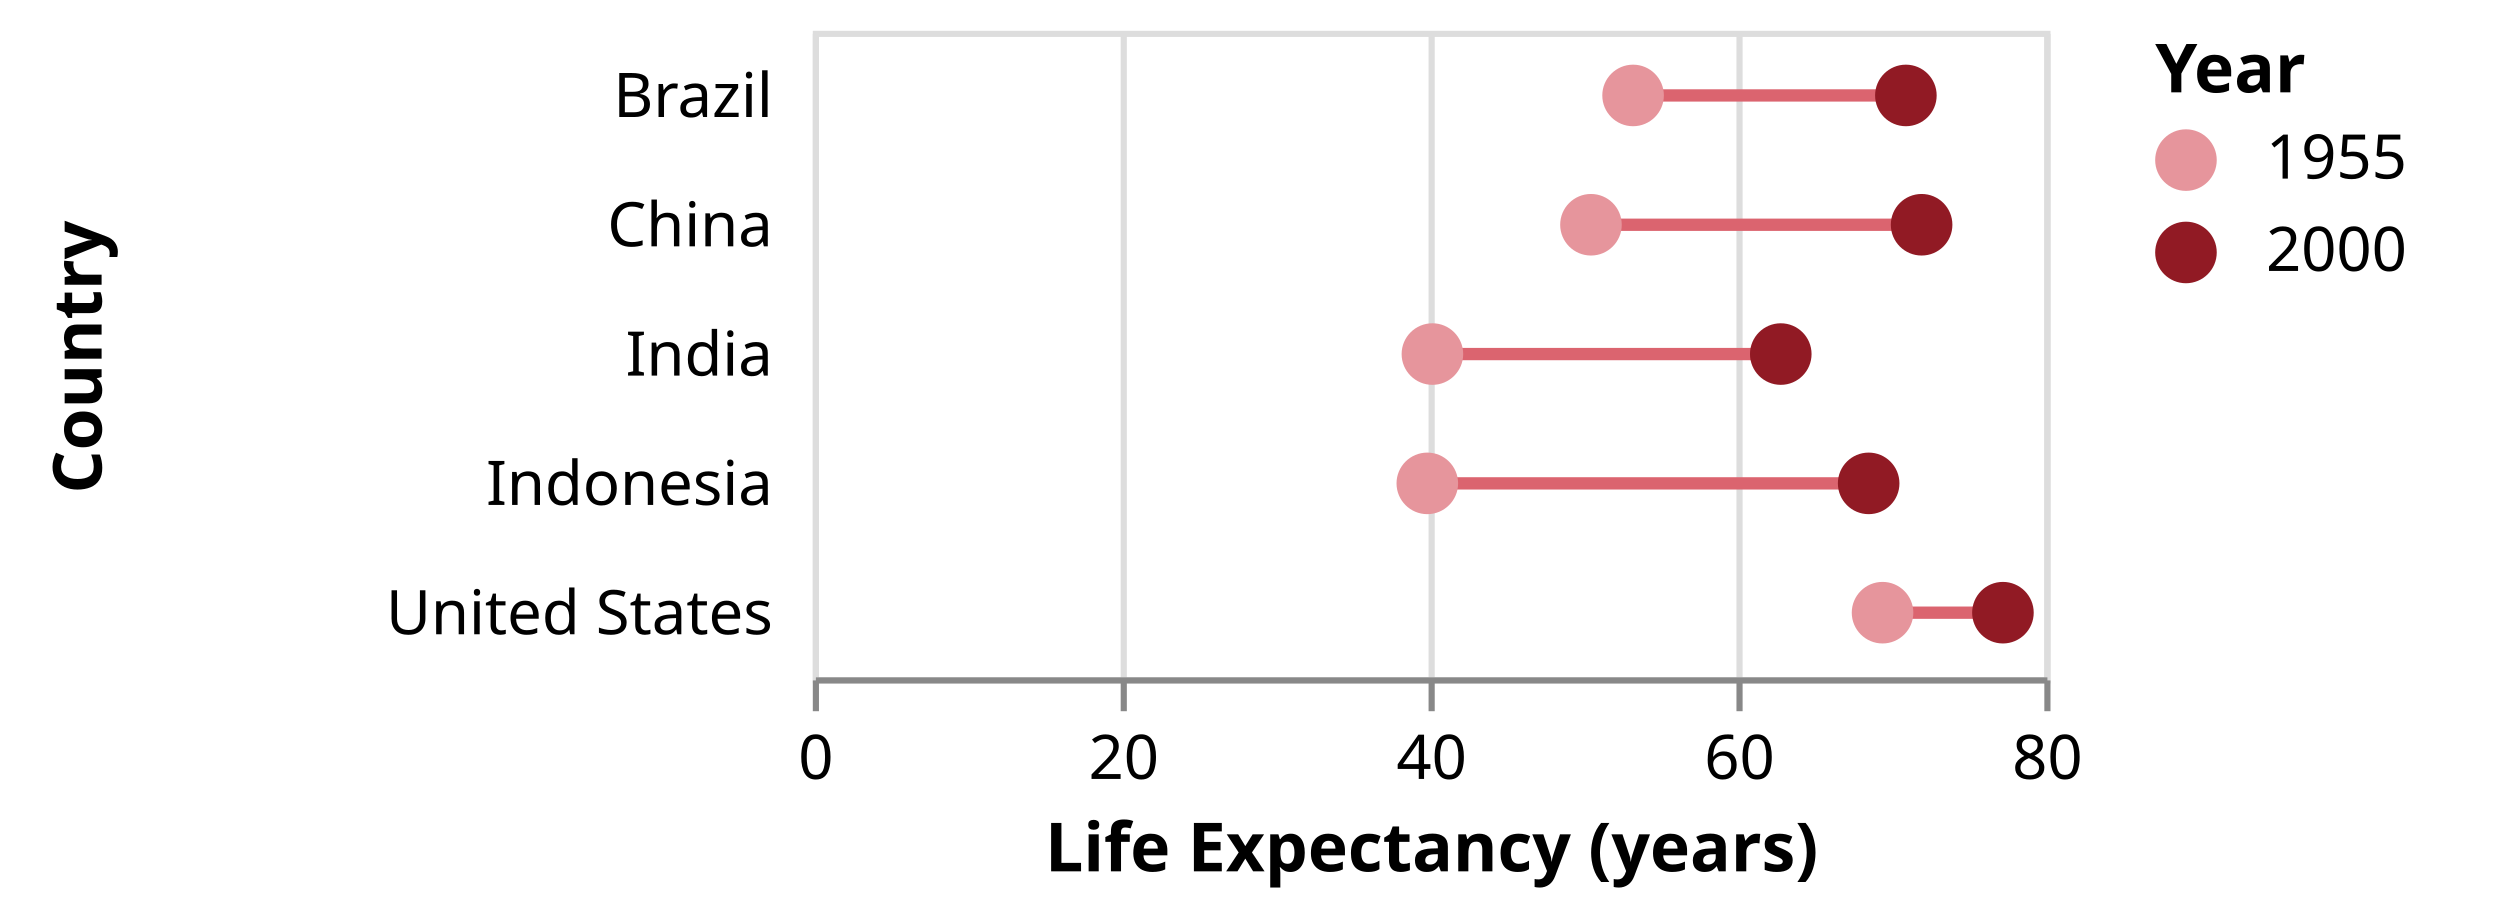
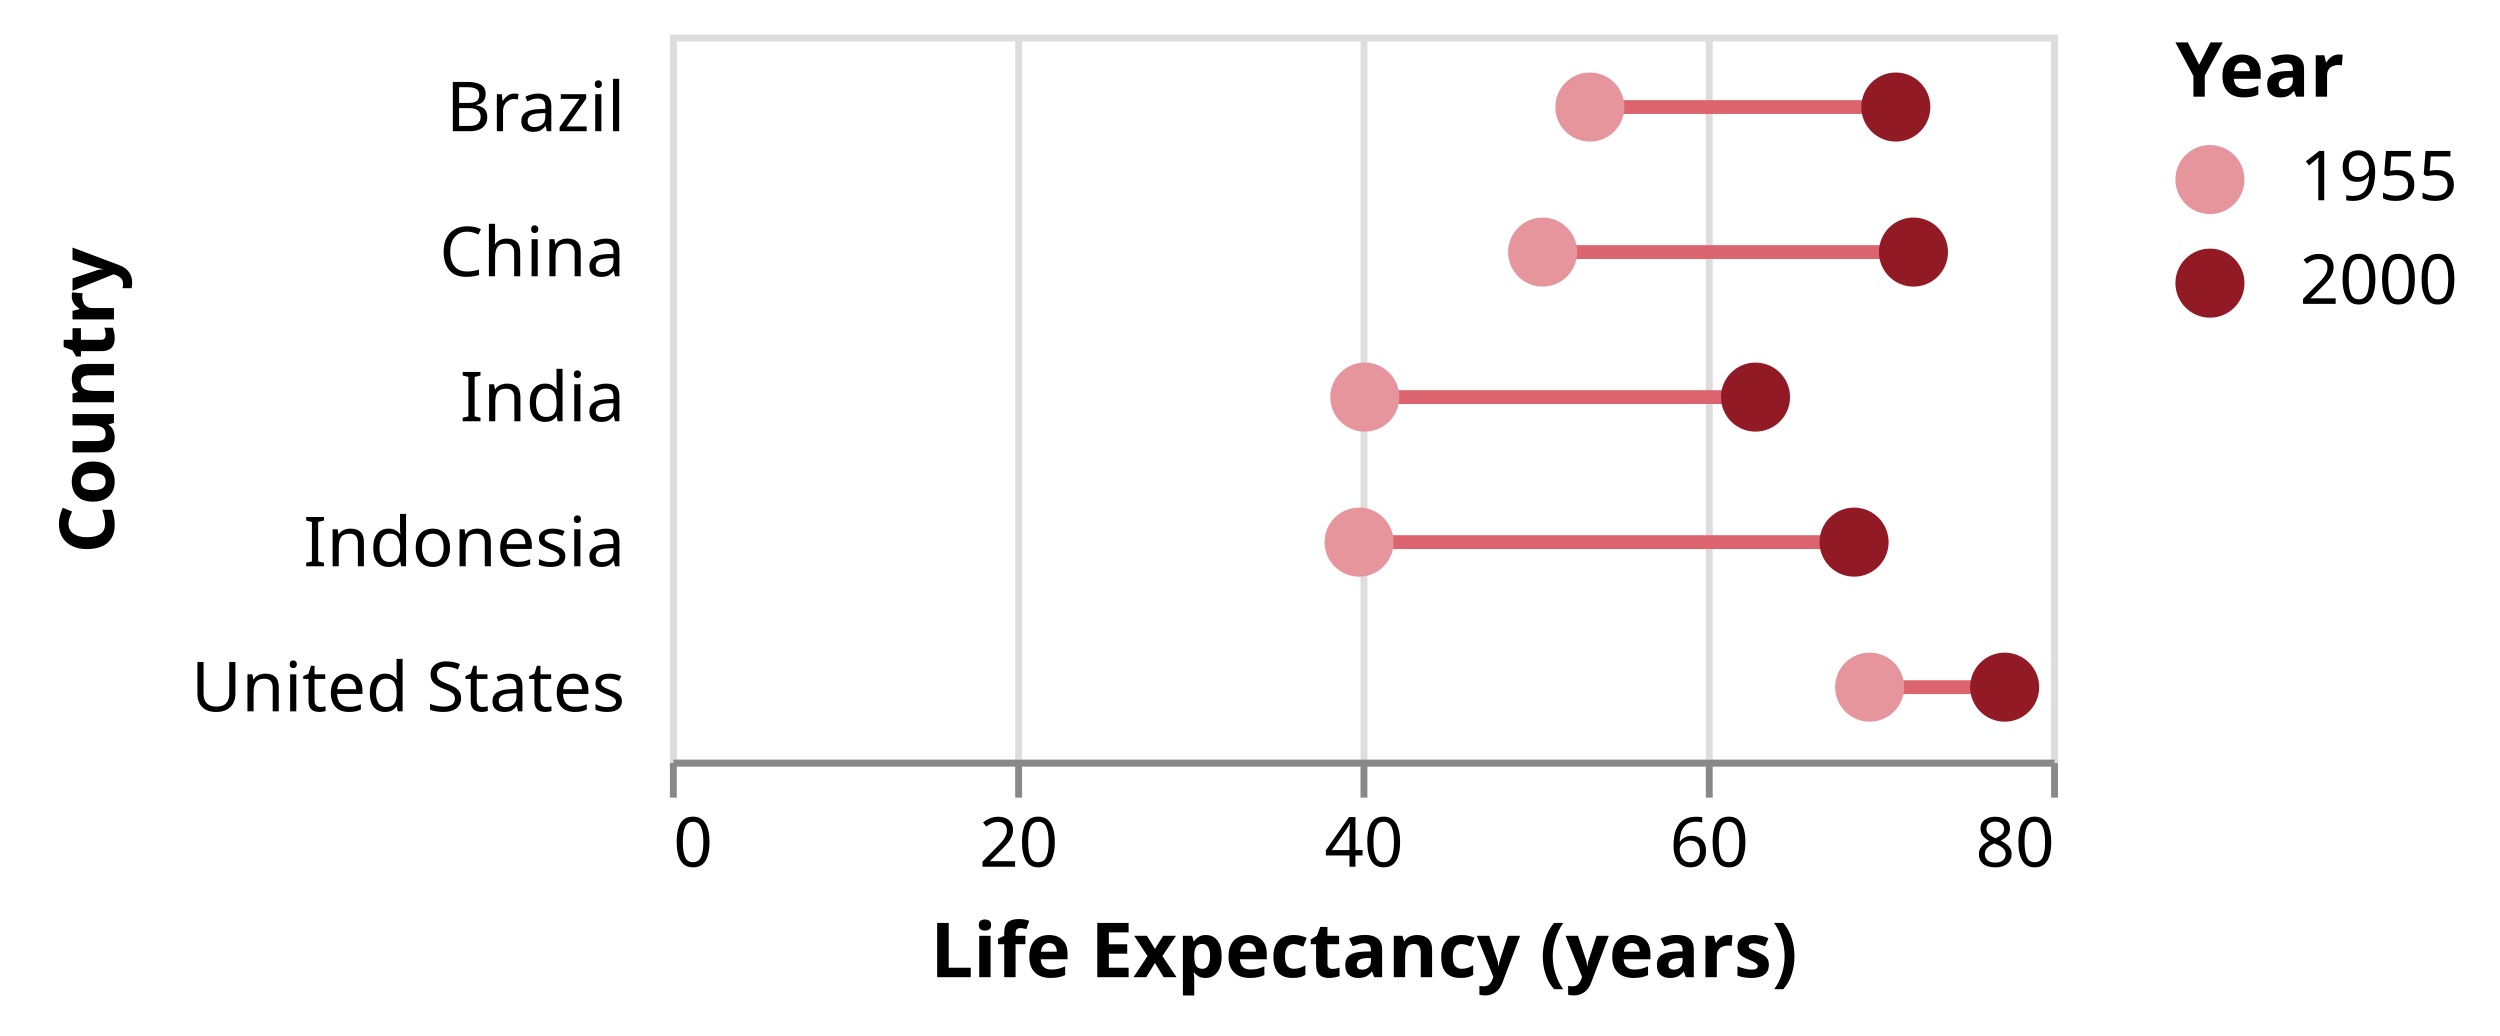
- <svg xmlns="http://www.w3.org/2000/svg" class="marks" width="406" height="149" viewBox="0 0 406 149" version="1.1">
-   <g transform="translate(132,5)">
+ <svg xmlns="http://www.w3.org/2000/svg" class="marks" width="362" height="150" viewBox="0 0 362 150" version="1.1">
+   <g transform="translate(97,5)">
    <g class="mark-group role-frame root">
      <g transform="translate(0,0)">
        <path class="background" d="M0.5,0.5h200v105h-200Z" style="fill: transparent; stroke: #ddd;" />
        <g>
          <g class="mark-group role-axis">
            <g transform="translate(0.5,105.5)">
              <path class="background" d="M0,0h0v0h0Z" style="pointer-events: none; fill: none;" />
              <g>
                <g class="mark-rule role-axis-grid" style="pointer-events: none;">
                  <line transform="translate(0,0)" x2="0" y2="-105" style="fill: none; stroke: #ddd; stroke-width: 1; stroke-dasharray: ; opacity: 1;" />
                  <line transform="translate(50,0)" x2="0" y2="-105" style="fill: none; stroke: #ddd; stroke-width: 1; stroke-dasharray: ; opacity: 1;" />
                  <line transform="translate(100,0)" x2="0" y2="-105" style="fill: none; stroke: #ddd; stroke-width: 1; stroke-dasharray: ; opacity: 1;" />
                  <line transform="translate(150,0)" x2="0" y2="-105" style="fill: none; stroke: #ddd; stroke-width: 1; stroke-dasharray: ; opacity: 1;" />
                  <line transform="translate(200,0)" x2="0" y2="-105" style="fill: none; stroke: #ddd; stroke-width: 1; stroke-dasharray: ; opacity: 1;" />
                </g>
              </g>
            </g>
          </g>
          <g class="mark-group role-scope layer_0_pathgroup">
            <g transform="translate(0,0)">
              <path class="background" d="M0,0h200v105h-200Z" style="fill: none;" />
              <g>
                <g class="mark-line role-mark layer_0_marks">
                  <path d="M133.213,10.5L177.515,10.5" style="fill: none; stroke: #db646f; stroke-width: 2;" />
                </g>
              </g>
            </g>
            <g transform="translate(0,0)">
              <path class="background" d="M0,0h200v105h-200Z" style="fill: none;" />
              <g>
                <g class="mark-line role-mark layer_0_marks">
                  <path d="M126.372,31.5L180.07,31.5" style="fill: none; stroke: #db646f; stroke-width: 2;" />
                </g>
              </g>
            </g>
            <g transform="translate(0,0)">
              <path class="background" d="M0,0h200v105h-200Z" style="fill: none;" />
              <g>
                <g class="mark-line role-mark layer_0_marks">
                  <path d="M100.623,52.5L157.197,52.5" style="fill: none; stroke: #db646f; stroke-width: 2;" />
                </g>
              </g>
            </g>
            <g transform="translate(0,0)">
              <path class="background" d="M0,0h200v105h-200Z" style="fill: none;" />
              <g>
                <g class="mark-line role-mark layer_0_marks">
                  <path d="M99.795,73.5L171.47,73.5" style="fill: none; stroke: #db646f; stroke-width: 2;" />
                </g>
              </g>
            </g>
            <g transform="translate(0,0)">
              <path class="background" d="M0,0h200v105h-200Z" style="fill: none;" />
              <g>
                <g class="mark-line role-mark layer_0_marks">
                  <path d="M173.725,94.5L193.275,94.5" style="fill: none; stroke: #db646f; stroke-width: 2;" />
                </g>
              </g>
            </g>
          </g>
          <g class="mark-symbol role-mark layer_1_marks">
            <path transform="translate(133.2125,10.5)" d="M5,0A5,5,0,1,1,-5,0A5,5,0,1,1,5,0" style="fill: #e6959c; stroke-width: 2; opacity: 1;" />
            <path transform="translate(177.515,10.5)" d="M5,0A5,5,0,1,1,-5,0A5,5,0,1,1,5,0" style="fill: #911a24; stroke-width: 2; opacity: 1;" />
            <path transform="translate(126.3724,31.5)" d="M5,0A5,5,0,1,1,-5,0A5,5,0,1,1,5,0" style="fill: #e6959c; stroke-width: 2; opacity: 1;" />
            <path transform="translate(180.07,31.5)" d="M5,0A5,5,0,1,1,-5,0A5,5,0,1,1,5,0" style="fill: #911a24; stroke-width: 2; opacity: 1;" />
            <path transform="translate(100.6225,52.5)" d="M5,0A5,5,0,1,1,-5,0A5,5,0,1,1,5,0" style="fill: #e6959c; stroke-width: 2; opacity: 1;" />
            <path transform="translate(157.1975,52.5)" d="M5,0A5,5,0,1,1,-5,0A5,5,0,1,1,5,0" style="fill: #911a24; stroke-width: 2; opacity: 1;" />
            <path transform="translate(99.795,73.5)" d="M5,0A5,5,0,1,1,-5,0A5,5,0,1,1,5,0" style="fill: #e6959c; stroke-width: 2; opacity: 1;" />
            <path transform="translate(171.47,73.5)" d="M5,0A5,5,0,1,1,-5,0A5,5,0,1,1,5,0" style="fill: #911a24; stroke-width: 2; opacity: 1;" />
            <path transform="translate(173.725,94.5)" d="M5,0A5,5,0,1,1,-5,0A5,5,0,1,1,5,0" style="fill: #e6959c; stroke-width: 2; opacity: 1;" />
            <path transform="translate(193.275,94.5)" d="M5,0A5,5,0,1,1,-5,0A5,5,0,1,1,5,0" style="fill: #911a24; stroke-width: 2; opacity: 1;" />
          </g>
          <g class="mark-group role-legend">
            <g transform="translate(218,0)">
-               <path class="background" d="M0,0h51v41h-51Z" style="pointer-events: none; fill: none;" />
+               <path class="background" d="M0,0h42v42h-42Z" style="pointer-events: none; fill: none;" />
              <g>
                <g class="mark-group role-legend-entry">
                  <g transform="translate(0,16)">
                    <path class="background" d="M0,0h0v0h0Z" style="pointer-events: none; fill: none;" />
                    <g>
                      <g class="mark-symbol role-legend-symbol" style="pointer-events: none;">
                        <path transform="translate(5,5)" d="M5,0A5,5,0,1,1,-5,0A5,5,0,1,1,5,0" style="fill: #e6959c; stroke-width: 1.5; opacity: 1;" />
                        <path transform="translate(5,20)" d="M5,0A5,5,0,1,1,-5,0A5,5,0,1,1,5,0" style="fill: #911a24; stroke-width: 1.5; opacity: 1;" />
                      </g>
                      <g class="mark-text role-legend-label" style="pointer-events: none;">
                        <text text-anchor="start" transform="translate(18,8)" style="font: 10px sans-serif; fill: #000; opacity: 1;">1955</text>
                        <text text-anchor="start" transform="translate(18,23)" style="font: 10px sans-serif; fill: #000; opacity: 1;">2000</text>
                      </g>
                    </g>
                  </g>
                </g>
                <g class="mark-text role-legend-title" style="pointer-events: none;">
-                   <text text-anchor="start" transform="translate(0,10)" style="font: bold 11px sans-serif; fill: #000; opacity: 1;">Year</text>
+                   <text text-anchor="start" transform="translate(0,9)" style="font: bold 11px sans-serif; fill: #000; opacity: 1;">Year</text>
                </g>
              </g>
            </g>
          </g>
          <g class="mark-group role-axis">
            <g transform="translate(0.5,105.5)">
              <path class="background" d="M0,0h0v0h0Z" style="pointer-events: none; fill: none;" />
              <g>
                <g class="mark-rule role-axis-tick" style="pointer-events: none;">
                  <line transform="translate(0,0)" x2="0" y2="5" style="fill: none; stroke: #888; stroke-width: 1; opacity: 1;" />
                  <line transform="translate(50,0)" x2="0" y2="5" style="fill: none; stroke: #888; stroke-width: 1; opacity: 1;" />
                  <line transform="translate(100,0)" x2="0" y2="5" style="fill: none; stroke: #888; stroke-width: 1; opacity: 1;" />
                  <line transform="translate(150,0)" x2="0" y2="5" style="fill: none; stroke: #888; stroke-width: 1; opacity: 1;" />
                  <line transform="translate(200,0)" x2="0" y2="5" style="fill: none; stroke: #888; stroke-width: 1; opacity: 1;" />
                </g>
                <g class="mark-text role-axis-label" style="pointer-events: none;">
-                   <text text-anchor="middle" transform="translate(0,16)" style="font: 10px sans-serif; fill: #000; opacity: 1;">0</text>
-                   <text text-anchor="middle" transform="translate(50,16)" style="font: 10px sans-serif; fill: #000; opacity: 1;">20</text>
-                   <text text-anchor="middle" transform="translate(100,16)" style="font: 10px sans-serif; fill: #000; opacity: 1;">40</text>
-                   <text text-anchor="middle" transform="translate(150,16)" style="font: 10px sans-serif; fill: #000; opacity: 1;">60</text>
-                   <text text-anchor="middle" transform="translate(200,16)" style="font: 10px sans-serif; fill: #000; opacity: 1;">80</text>
+                   <text text-anchor="start" transform="translate(0,15)" style="font: 10px sans-serif; fill: #000; opacity: 1;">0</text>
+                   <text text-anchor="middle" transform="translate(50,15)" style="font: 10px sans-serif; fill: #000; opacity: 1;">20</text>
+                   <text text-anchor="middle" transform="translate(100,15)" style="font: 10px sans-serif; fill: #000; opacity: 1;">40</text>
+                   <text text-anchor="middle" transform="translate(150,15)" style="font: 10px sans-serif; fill: #000; opacity: 1;">60</text>
+                   <text text-anchor="end" transform="translate(200,15)" style="font: 10px sans-serif; fill: #000; opacity: 1;">80</text>
                </g>
                <g class="mark-rule role-axis-domain" style="pointer-events: none;">
                  <line transform="translate(0,0)" x2="200" y2="0" style="fill: none; stroke: #888; stroke-width: 1; opacity: 1;" />
                </g>
                <g class="mark-text role-axis-title" style="pointer-events: none;">
                  <text text-anchor="middle" transform="translate(100,31)" style="font: bold 11px sans-serif; fill: #000; opacity: 1;">Life Expectancy (years)</text>
                </g>
              </g>
            </g>
          </g>
          <g class="mark-group role-axis">
            <g transform="translate(-4.5,0.5)">
              <path class="background" d="M0,0h0v0h0Z" style="pointer-events: none; fill: none;" />
              <g>
                <g class="mark-text role-axis-label" style="pointer-events: none;">
                  <text text-anchor="end" transform="translate(-2,13.5)" style="font: 10px sans-serif; fill: #000; opacity: 1;">Brazil</text>
                  <text text-anchor="end" transform="translate(-2,34.5)" style="font: 10px sans-serif; fill: #000; opacity: 1;">China</text>
                  <text text-anchor="end" transform="translate(-2,55.5)" style="font: 10px sans-serif; fill: #000; opacity: 1;">India</text>
                  <text text-anchor="end" transform="translate(-2,76.5)" style="font: 10px sans-serif; fill: #000; opacity: 1;">Indonesia</text>
                  <text text-anchor="end" transform="translate(-2,97.5)" style="font: 10px sans-serif; fill: #000; opacity: 1;">United States</text>
                </g>
                <g class="mark-text role-axis-title" style="pointer-events: none;">
-                   <text text-anchor="middle" transform="translate(-109,52.5) rotate(-90) translate(0,-2)" style="font: bold 11px sans-serif; fill: #000; opacity: 1;">Country</text>
+                   <text text-anchor="middle" transform="translate(-74,52.5) rotate(-90) translate(0,-2)" style="font: bold 11px sans-serif; fill: #000; opacity: 1;">Country</text>
                </g>
              </g>
            </g>
          </g>
        </g>
      </g>
    </g>
  </g>
</svg>
